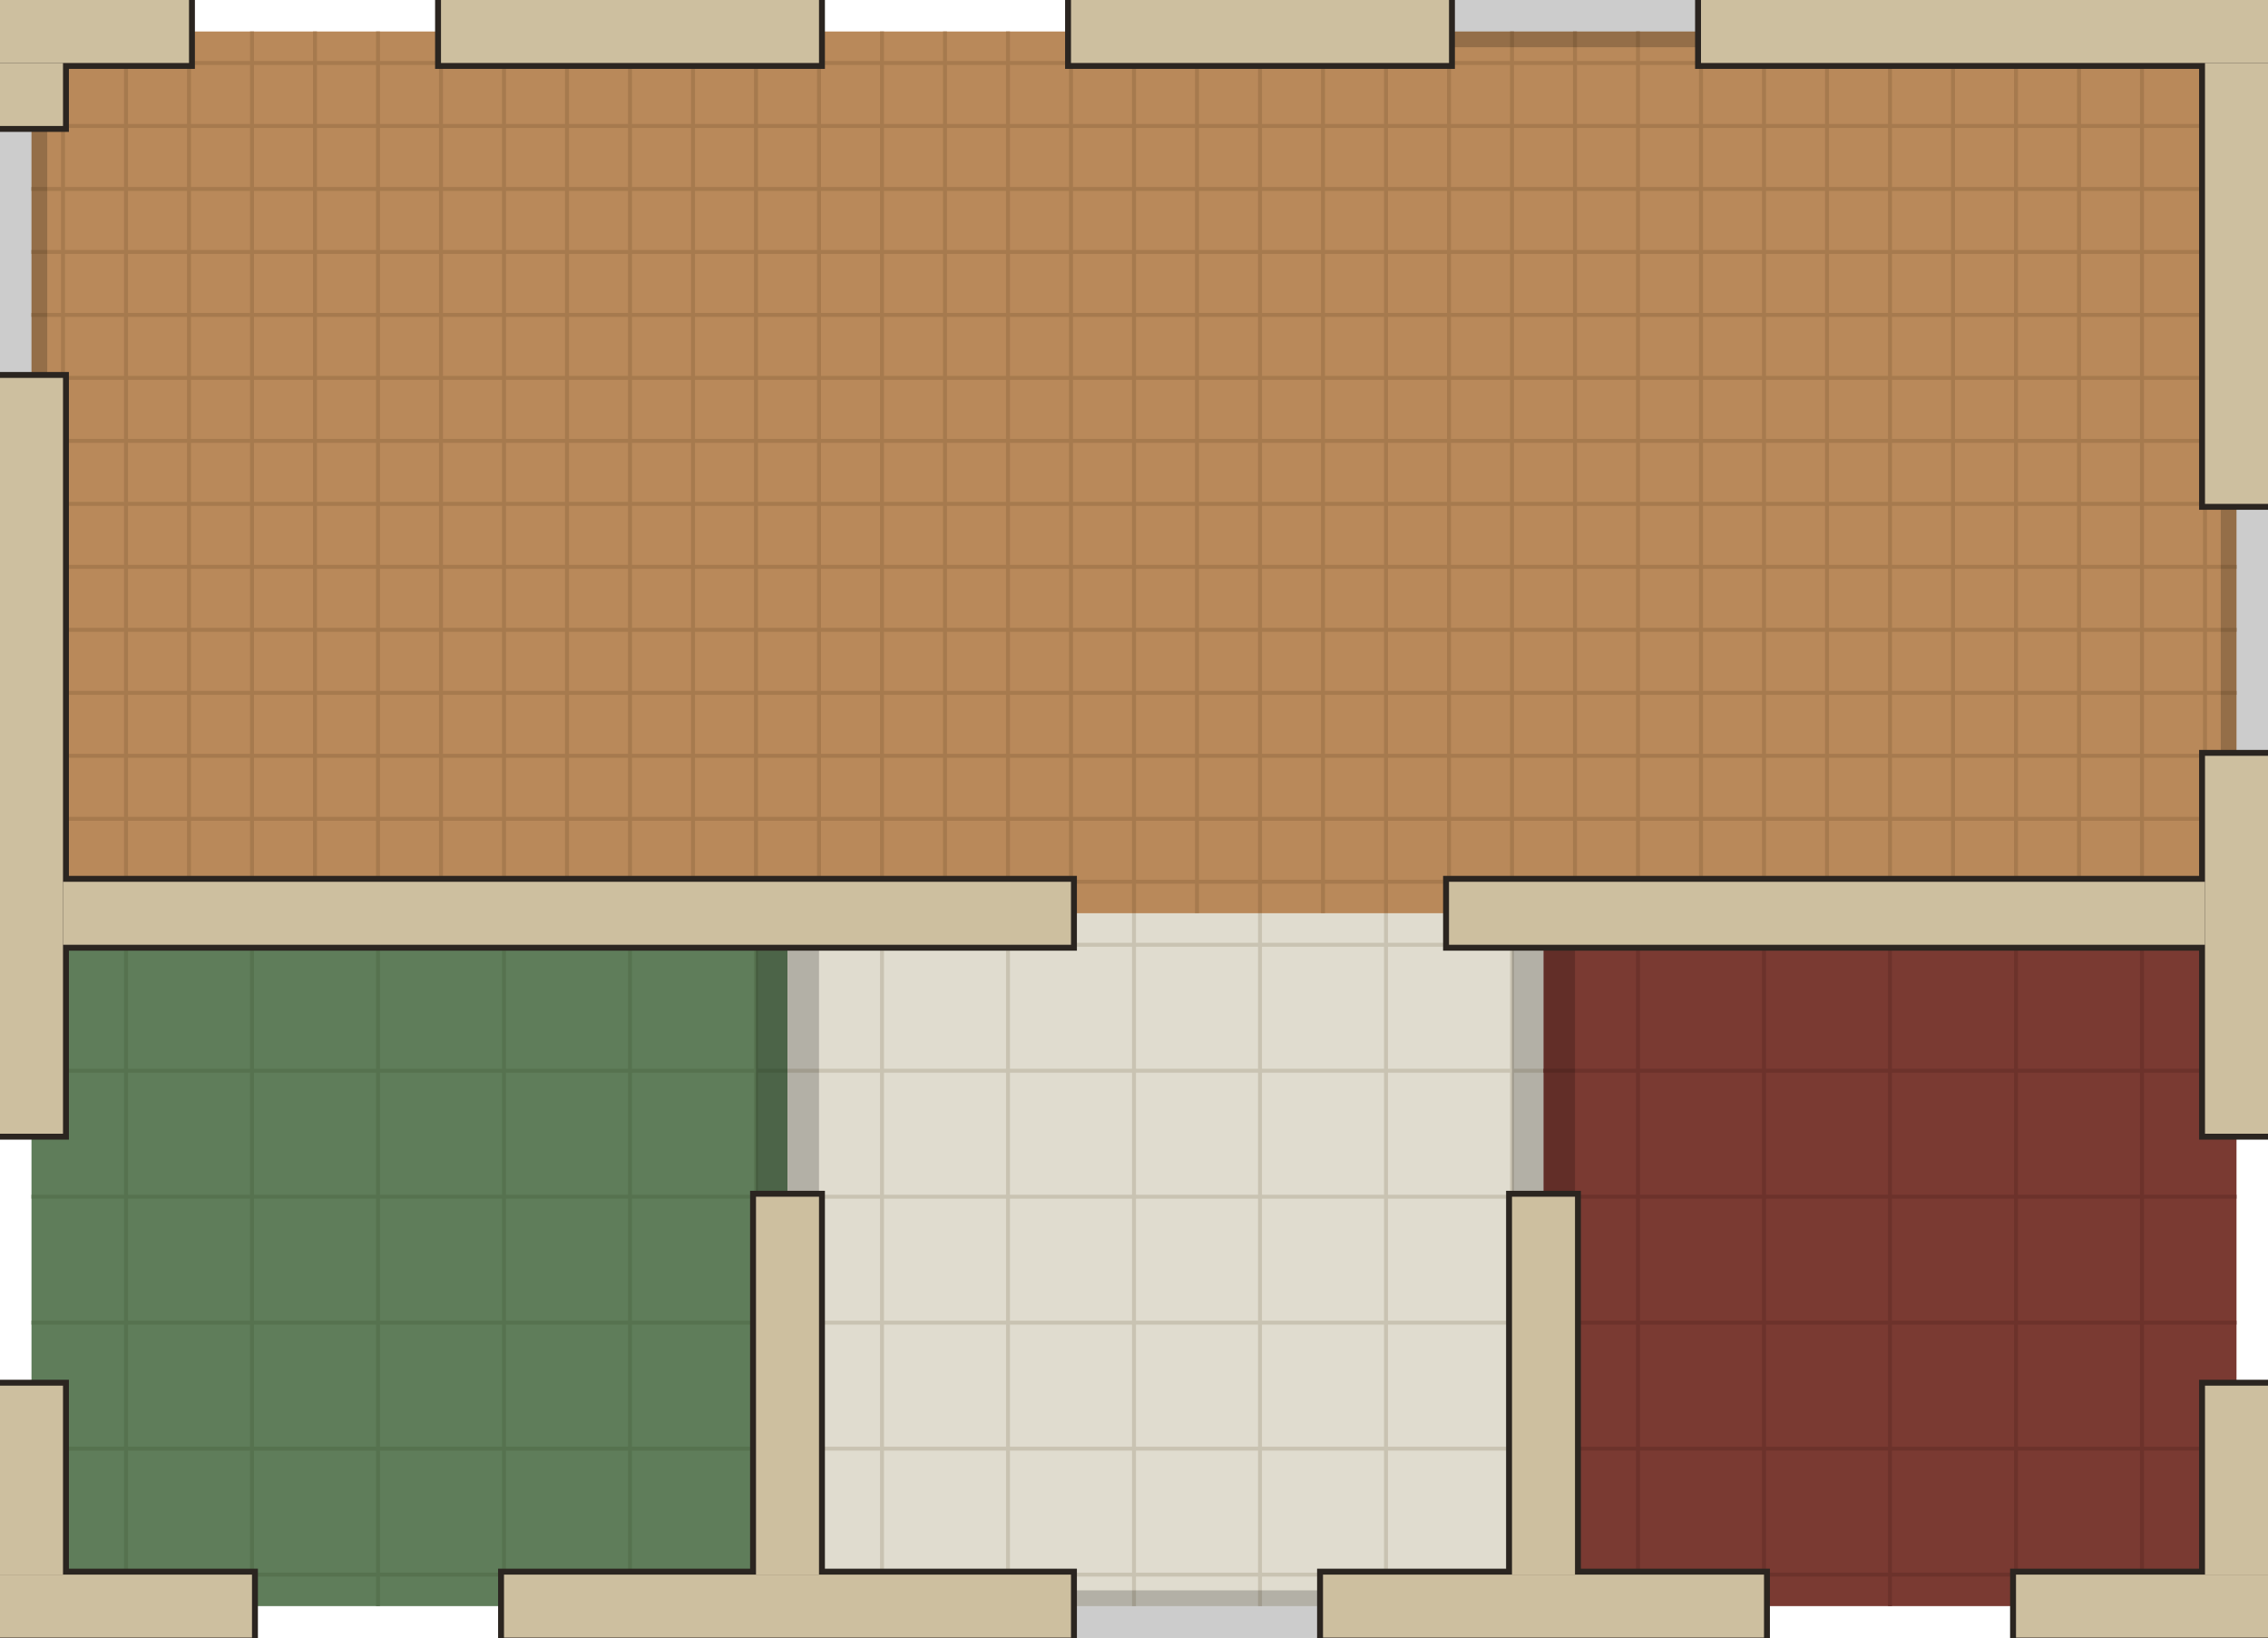
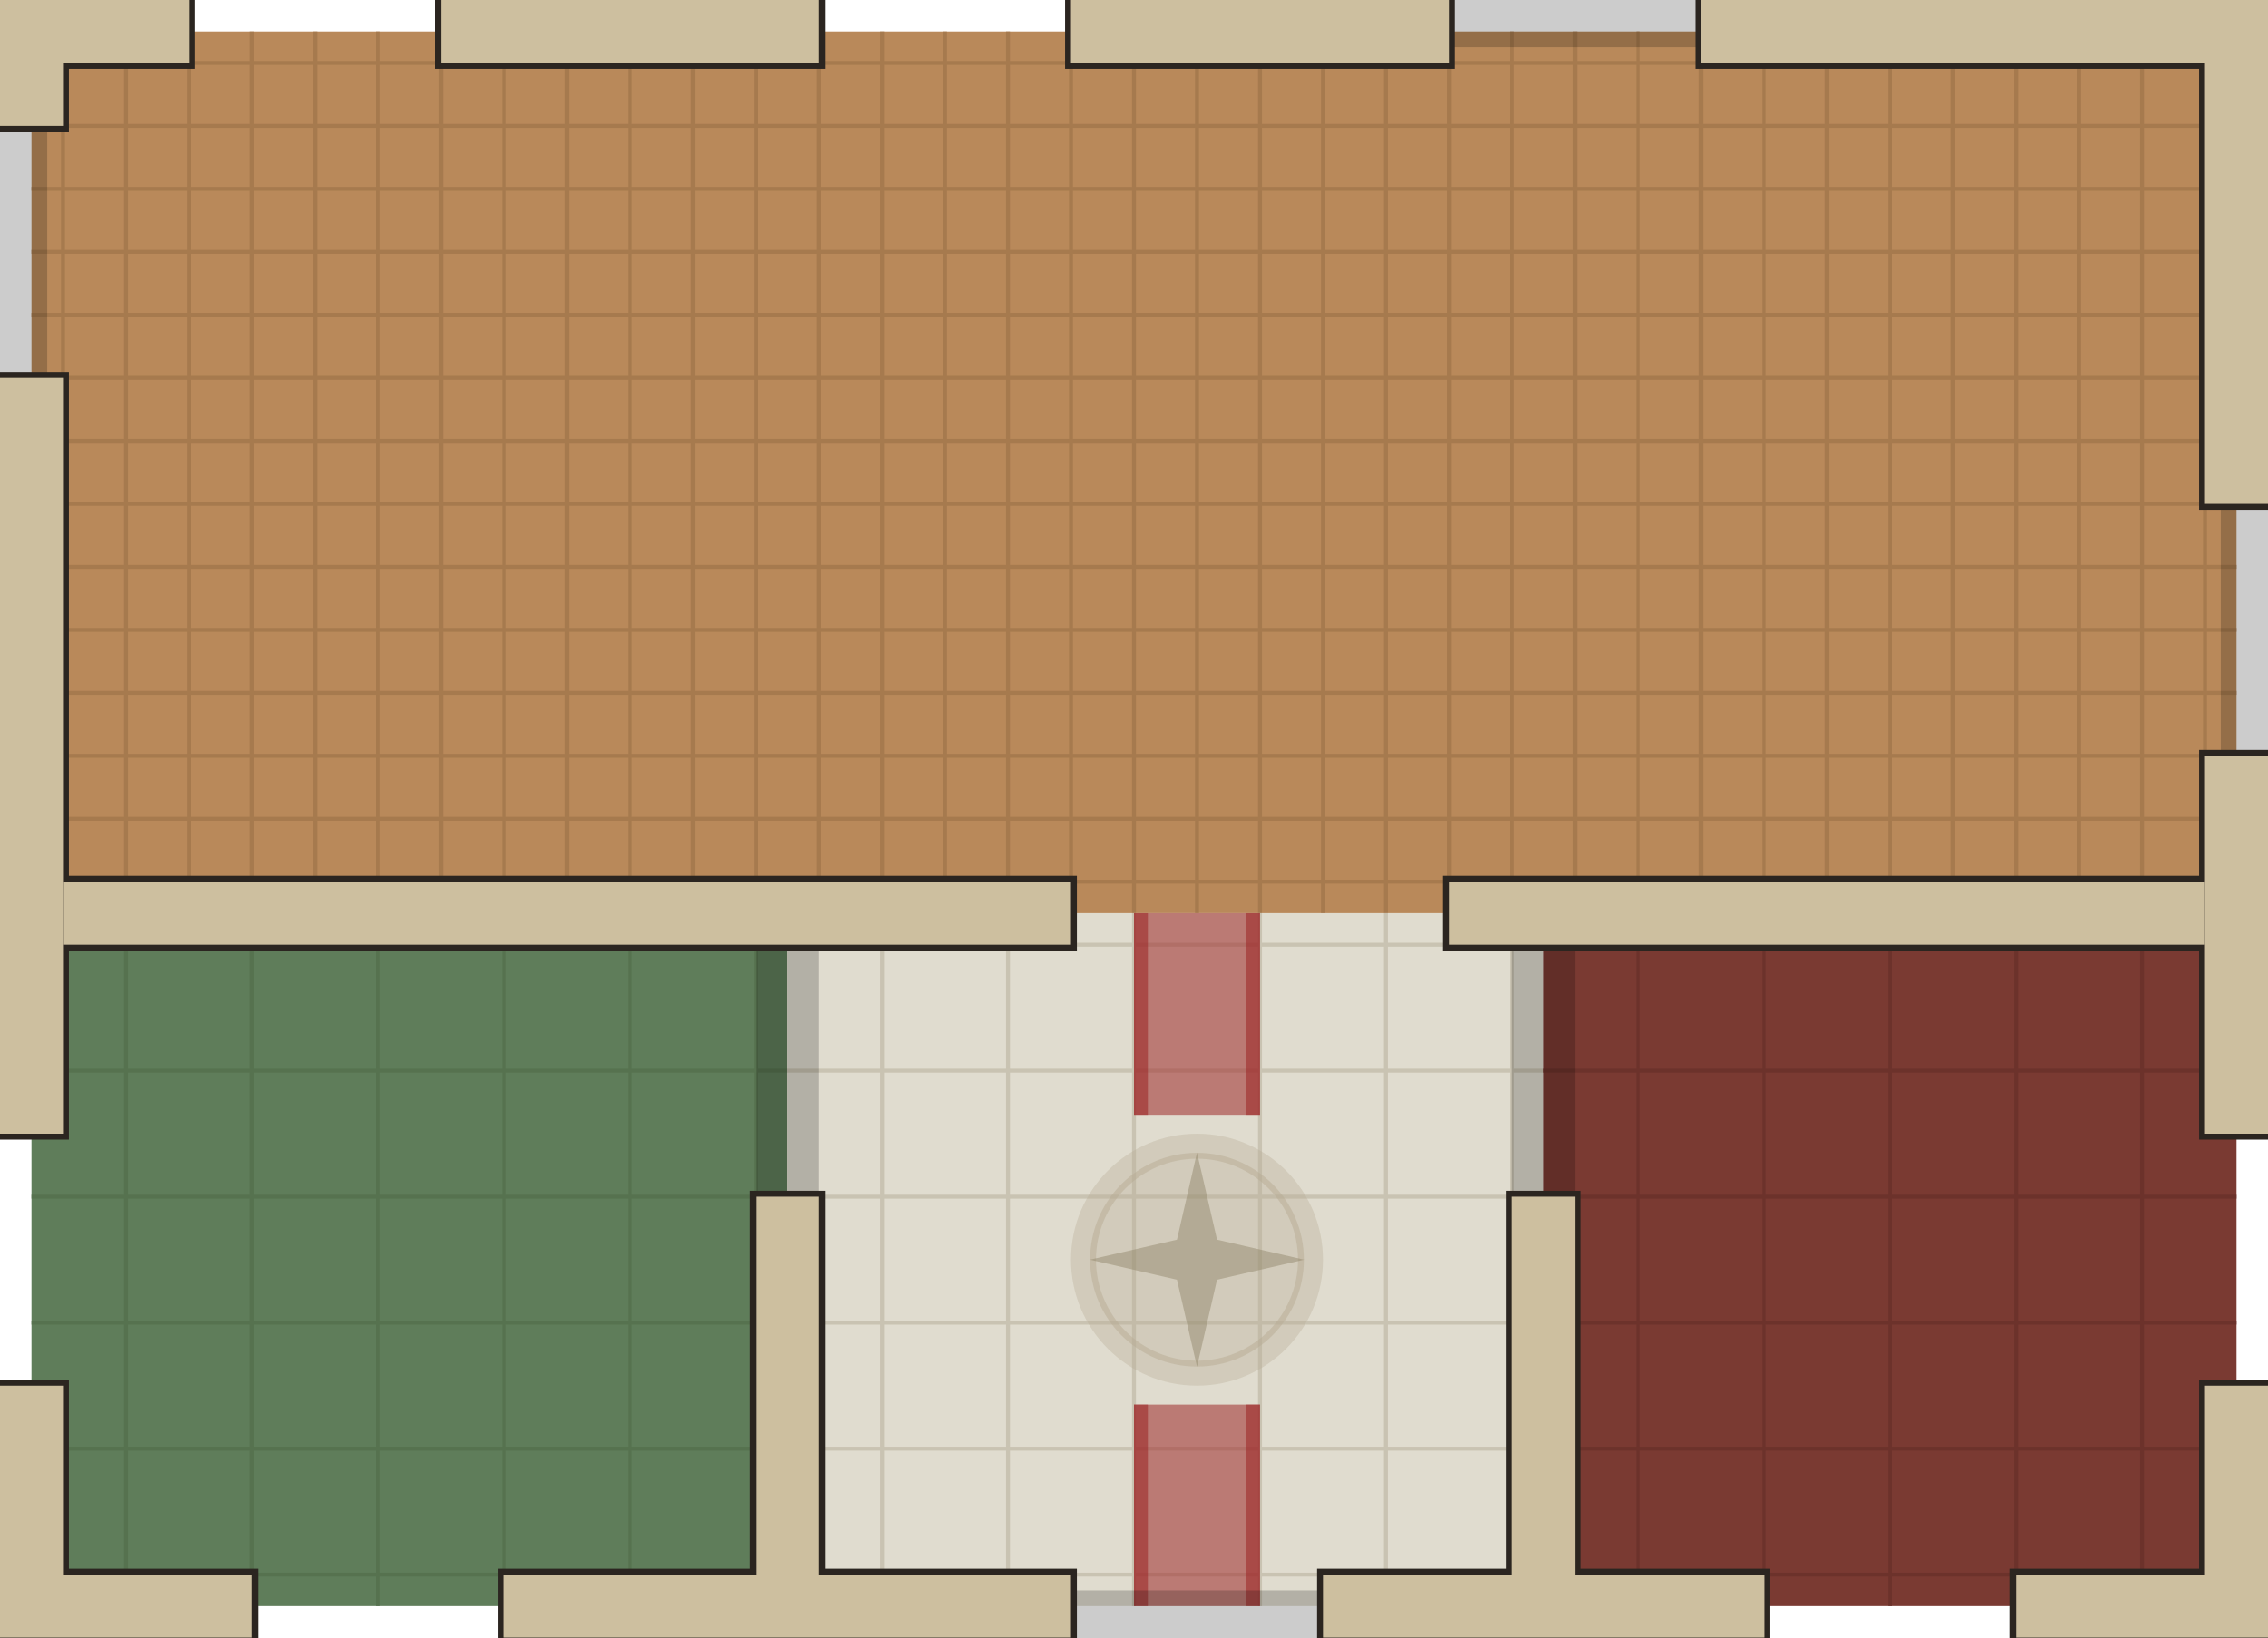
<svg xmlns="http://www.w3.org/2000/svg" width="1152" height="832" viewBox="0 0 1152 832">
  <rect x="16" y="16" width="1120" height="448" fill="#b9895a" />
  <path d="M32 16V464M64 16V464M96 16V464M128 16V464M160 16V464M192 16V464M224 16V464M256 16V464M288 16V464M320 16V464M352 16V464M384 16V464M416 16V464M448 16V464M480 16V464M512 16V464M544 16V464M576 16V464M608 16V464M640 16V464M672 16V464M704 16V464M736 16V464M768 16V464M800 16V464M832 16V464M864 16V464M896 16V464M928 16V464M960 16V464M992 16V464M1024 16V464M1056 16V464M1088 16V464M1120 16V464M16 448H1136M16 416H1136M16 384H1136M16 352H1136M16 320H1136M16 288H1136M16 256H1136M16 224H1136M16 192H1136M16 160H1136M16 128H1136M16 96H1136M16 64H1136M16 32H1136" stroke="#a67a4e" stroke-width="2" fill="none" />
  <rect x="16" y="464" width="384" height="352" fill="#5f7d5a" />
  <path d="M64 464V816M128 464V816M192 464V816M256 464V816M320 464V816M384 464V816M16 800H400M16 736H400M16 672H400M16 608H400M16 544H400M16 480H400" stroke="#56724f" stroke-width="2" fill="none" />
  <rect x="400" y="464" width="384" height="352" fill="#e0dccf" />
  <path d="M448 464V816M512 464V816M576 464V816M640 464V816M704 464V816M768 464V816M400 800H784M400 736H784M400 672H784M400 608H784M400 544H784M400 480H784" stroke="#c9c3b2" stroke-width="2" fill="none" />
  <rect x="784" y="464" width="352" height="352" fill="#7a3a32" />
  <path d="M832 464V816M896 464V816M960 464V816M1024 464V816M1088 464V816M784 800H1136M784 736H1136M784 672H1136M784 608H1136M784 544H1136M784 480H1136" stroke="#6c322b" stroke-width="2" fill="none" />
+   <rect x="576" y="713.6" width="64" height="102.4" fill="#9d2b2b" fill-opacity="0.55" />
+   <rect x="576" y="713.6" width="7.04" height="102.4" fill="#9d2b2b" fill-opacity="0.6" />
+   <rect x="632.96" y="713.6" width="7.04" height="102.4" fill="#9d2b2b" fill-opacity="0.6" />
+   <rect x="576" y="464" width="64" height="102.4" fill="#9d2b2b" fill-opacity="0.55" />
+   <rect x="576" y="464" width="7.04" height="102.4" fill="#9d2b2b" fill-opacity="0.6" />
+   <rect x="632.96" y="464" width="7.04" height="102.4" fill="#9d2b2b" fill-opacity="0.6" />
+   <circle cx="608" cy="640" r="64" fill="#b8ad94" fill-opacity="0.35" />
+   <circle cx="608" cy="640" r="52.8" fill="none" stroke="#b8ad94" stroke-opacity="0.5" stroke-width="3" />
+   <polygon points="608,585.6 618.18,629.82 662.4,640 618.18,650.18 608,694.4 597.82,650.18 553.6,640 597.82,629.82" fill="#8f8466" fill-opacity="0.45" />
  <rect x="736" y="-8" width="128" height="32" fill="#00000033" />
  <rect x="544" y="808" width="128" height="32" fill="#00000033" />
  <rect x="-8" y="64" width="32" height="128" fill="#00000033" />
  <rect x="1128" y="256" width="32" height="128" fill="#00000033" />
  <rect x="384" y="480" width="32" height="128" fill="#00000033" />
  <rect x="768" y="480" width="32" height="128" fill="#00000033" />
  <rect x="-3" y="-3" width="102" height="38" fill="#2b2520" />
  <rect x="221" y="-3" width="198" height="38" fill="#2b2520" />
  <rect x="541" y="-3" width="198" height="38" fill="#2b2520" />
  <rect x="861" y="-3" width="294" height="38" fill="#2b2520" />
  <rect x="-3" y="797" width="134" height="38" fill="#2b2520" />
  <rect x="253" y="797" width="294" height="38" fill="#2b2520" />
  <rect x="669" y="797" width="230" height="38" fill="#2b2520" />
  <rect x="1021" y="797" width="134" height="38" fill="#2b2520" />
  <rect x="-3" y="701" width="38" height="102" fill="#2b2520" />
  <rect x="-3" y="189" width="38" height="390" fill="#2b2520" />
  <rect x="-3" y="29" width="38" height="38" fill="#2b2520" />
  <rect x="1117" y="701" width="38" height="102" fill="#2b2520" />
  <rect x="1117" y="381" width="38" height="198" fill="#2b2520" />
  <rect x="1117" y="29" width="38" height="230" fill="#2b2520" />
  <rect x="29" y="445" width="518" height="38" fill="#2b2520" />
  <rect x="733" y="445" width="390" height="38" fill="#2b2520" />
  <rect x="381" y="605" width="38" height="198" fill="#2b2520" />
  <rect x="765" y="605" width="38" height="198" fill="#2b2520" />
  <rect x="0" y="0" width="96" height="32" fill="#cdbf9f" />
  <rect x="224" y="0" width="192" height="32" fill="#cdbf9f" />
  <rect x="544" y="0" width="192" height="32" fill="#cdbf9f" />
  <rect x="864" y="0" width="288" height="32" fill="#cdbf9f" />
  <rect x="0" y="800" width="128" height="32" fill="#cdbf9f" />
  <rect x="256" y="800" width="288" height="32" fill="#cdbf9f" />
  <rect x="672" y="800" width="224" height="32" fill="#cdbf9f" />
  <rect x="1024" y="800" width="128" height="32" fill="#cdbf9f" />
  <rect x="0" y="704" width="32" height="96" fill="#cdbf9f" />
  <rect x="0" y="192" width="32" height="384" fill="#cdbf9f" />
  <rect x="0" y="32" width="32" height="32" fill="#cdbf9f" />
  <rect x="1120" y="704" width="32" height="96" fill="#cdbf9f" />
  <rect x="1120" y="384" width="32" height="192" fill="#cdbf9f" />
  <rect x="1120" y="32" width="32" height="224" fill="#cdbf9f" />
  <rect x="32" y="448" width="512" height="32" fill="#cdbf9f" />
  <rect x="736" y="448" width="384" height="32" fill="#cdbf9f" />
  <rect x="384" y="608" width="32" height="192" fill="#cdbf9f" />
  <rect x="768" y="608" width="32" height="192" fill="#cdbf9f" />
</svg>
